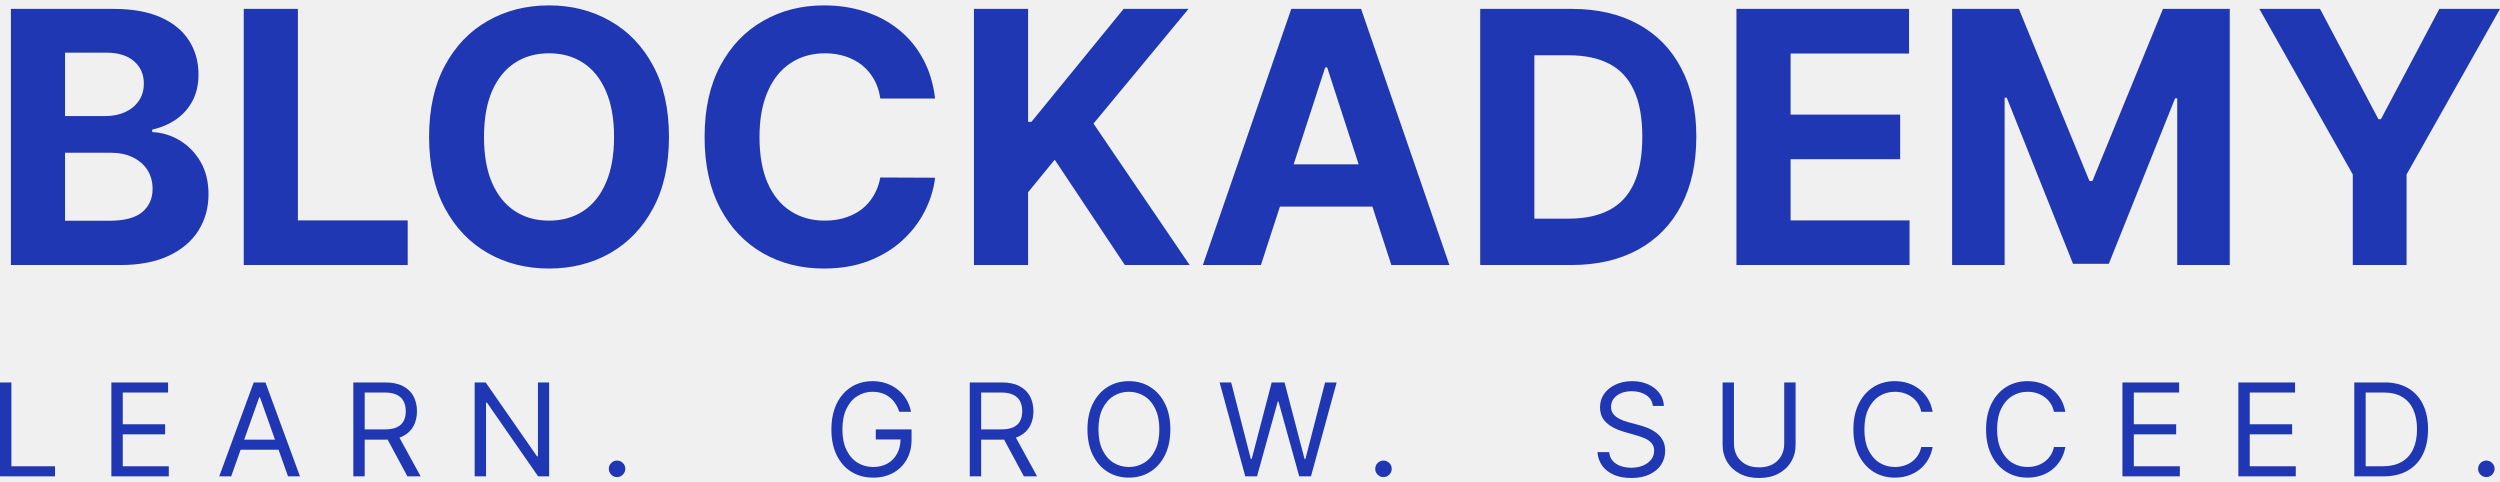
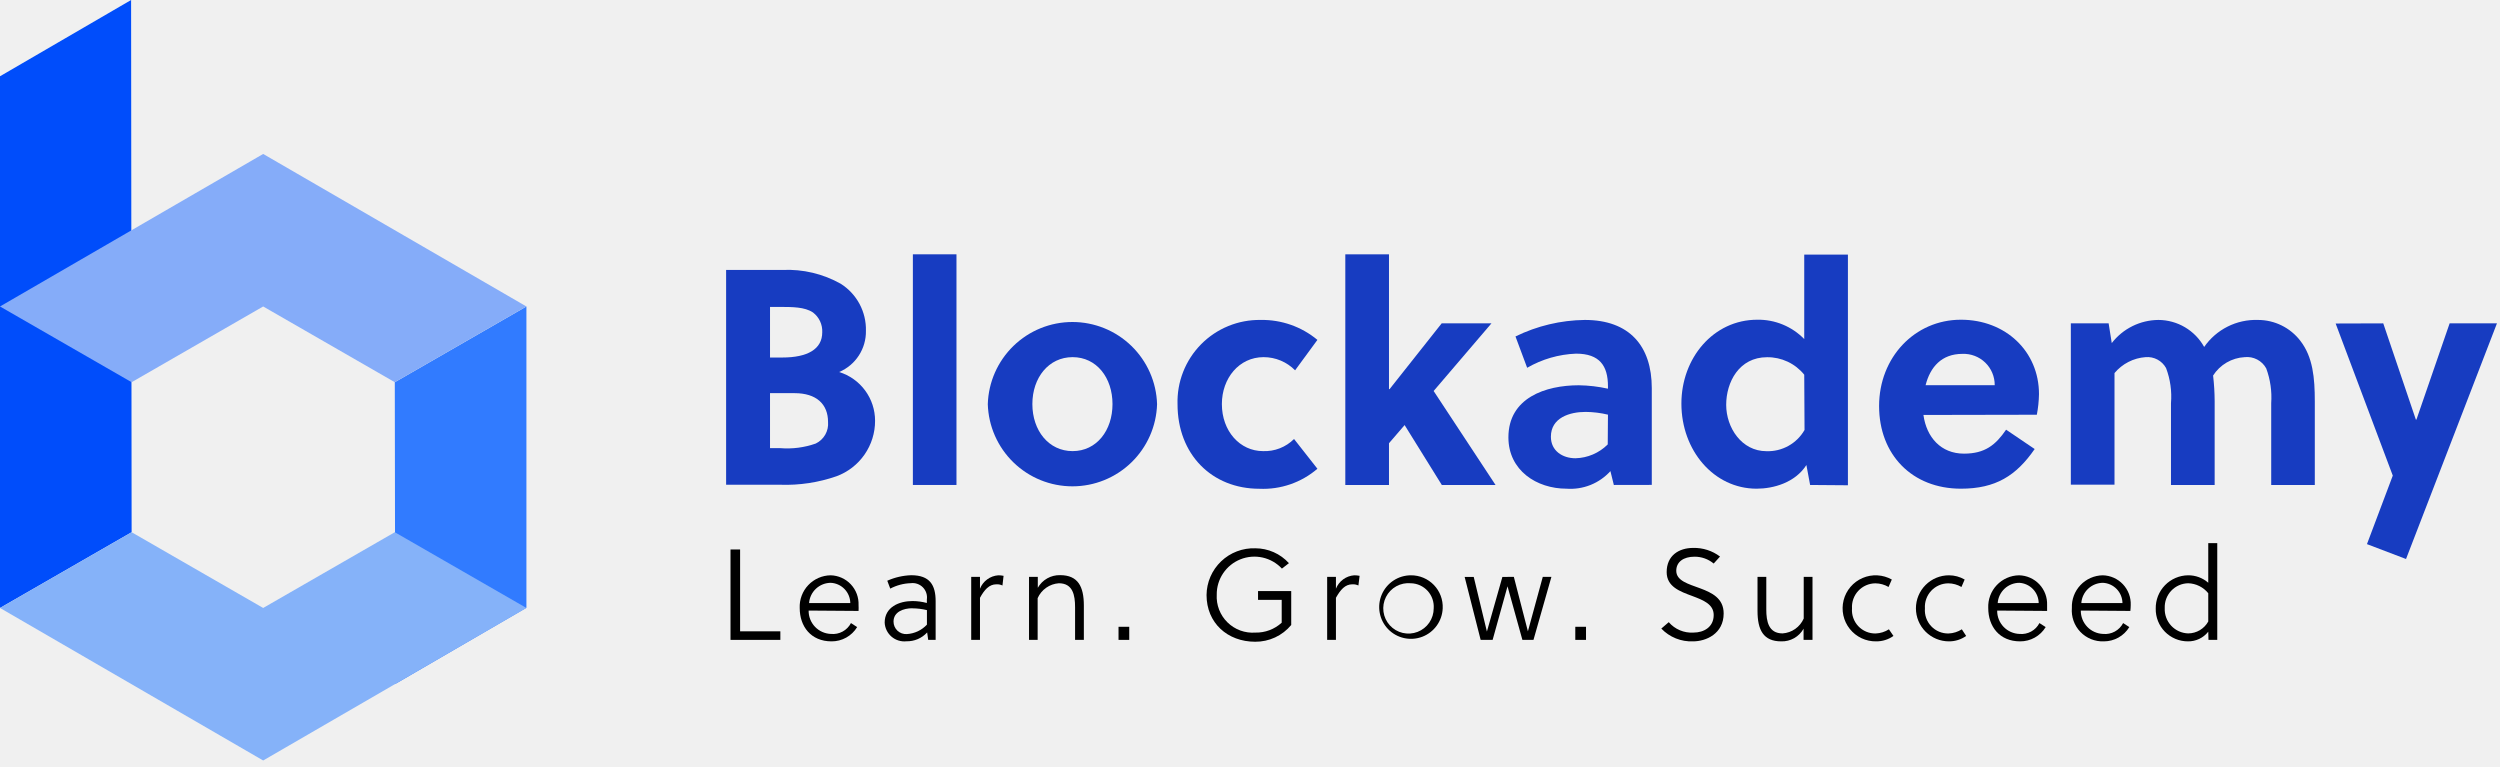
- <svg xmlns="http://www.w3.org/2000/svg" width="187" height="36" viewBox="0 0 187 36" fill="none">
-   <path d="M0.815 19.824V0.665H8.486C9.895 0.665 11.071 0.874 12.013 1.292C12.954 1.709 13.662 2.289 14.136 3.032C14.61 3.768 14.847 4.616 14.847 5.576C14.847 6.325 14.698 6.983 14.398 7.55C14.099 8.112 13.687 8.573 13.163 8.935C12.646 9.29 12.053 9.543 11.386 9.693V9.88C12.116 9.911 12.799 10.117 13.435 10.497C14.077 10.878 14.598 11.411 14.997 12.097C15.396 12.777 15.596 13.588 15.596 14.529C15.596 15.546 15.343 16.453 14.838 17.252C14.339 18.044 13.6 18.671 12.621 19.132C11.642 19.593 10.435 19.824 9 19.824H0.815ZM4.865 16.512H8.168C9.297 16.512 10.12 16.297 10.637 15.867C11.155 15.431 11.414 14.85 11.414 14.127C11.414 13.597 11.286 13.129 11.03 12.724C10.775 12.318 10.41 12 9.936 11.769C9.468 11.539 8.91 11.423 8.261 11.423H4.865V16.512ZM4.865 8.682H7.868C8.423 8.682 8.916 8.586 9.346 8.392C9.783 8.193 10.126 7.912 10.376 7.55C10.631 7.189 10.759 6.755 10.759 6.25C10.759 5.558 10.513 4.999 10.02 4.575C9.534 4.151 8.841 3.939 7.943 3.939H4.865V8.682ZM18.232 19.824V0.665H22.282V16.485H30.496V19.824H18.232ZM50.039 10.245C50.039 12.334 49.643 14.111 48.851 15.577C48.065 17.043 46.993 18.162 45.633 18.936C44.28 19.703 42.758 20.086 41.068 20.086C39.365 20.086 37.837 19.7 36.484 18.926C35.13 18.153 34.061 17.033 33.275 15.568C32.489 14.102 32.096 12.328 32.096 10.245C32.096 8.155 32.489 6.378 33.275 4.912C34.061 3.446 35.13 2.33 36.484 1.563C37.837 0.79 39.365 0.403 41.068 0.403C42.758 0.403 44.28 0.79 45.633 1.563C46.993 2.33 48.065 3.446 48.851 4.912C49.643 6.378 50.039 8.155 50.039 10.245ZM45.932 10.245C45.932 8.891 45.73 7.75 45.324 6.821C44.925 5.891 44.361 5.186 43.631 4.706C42.901 4.226 42.047 3.986 41.068 3.986C40.089 3.986 39.234 4.226 38.504 4.706C37.775 5.186 37.207 5.891 36.802 6.821C36.403 7.75 36.203 8.891 36.203 10.245C36.203 11.598 36.403 12.739 36.802 13.668C37.207 14.598 37.775 15.303 38.504 15.783C39.234 16.263 40.089 16.503 41.068 16.503C42.047 16.503 42.901 16.263 43.631 15.783C44.361 15.303 44.925 14.598 45.324 13.668C45.73 12.739 45.932 11.598 45.932 10.245ZM69.945 7.372H65.847C65.773 6.842 65.62 6.371 65.389 5.96C65.158 5.542 64.862 5.186 64.5 4.893C64.138 4.6 63.721 4.376 63.247 4.22C62.779 4.064 62.271 3.986 61.722 3.986C60.73 3.986 59.866 4.232 59.13 4.725C58.395 5.211 57.824 5.922 57.419 6.858C57.013 7.787 56.81 8.916 56.81 10.245C56.81 11.61 57.013 12.758 57.419 13.687C57.83 14.617 58.404 15.318 59.14 15.792C59.876 16.266 60.727 16.503 61.694 16.503C62.236 16.503 62.738 16.431 63.2 16.288C63.667 16.145 64.082 15.936 64.444 15.661C64.806 15.381 65.105 15.041 65.342 14.642C65.585 14.242 65.754 13.787 65.847 13.276L69.945 13.294C69.839 14.174 69.574 15.022 69.15 15.839C68.732 16.65 68.167 17.376 67.457 18.019C66.752 18.655 65.91 19.16 64.931 19.534C63.958 19.902 62.857 20.086 61.628 20.086C59.919 20.086 58.391 19.7 57.044 18.926C55.703 18.153 54.643 17.033 53.863 15.568C53.09 14.102 52.703 12.328 52.703 10.245C52.703 8.155 53.096 6.378 53.882 4.912C54.668 3.446 55.734 2.33 57.081 1.563C58.429 0.79 59.944 0.403 61.628 0.403C62.738 0.403 63.767 0.559 64.715 0.871C65.669 1.182 66.515 1.638 67.251 2.236C67.987 2.829 68.585 3.556 69.047 4.416C69.514 5.277 69.814 6.262 69.945 7.372ZM72.85 19.824V0.665H76.901V9.113H77.153L84.048 0.665H88.903L81.793 9.244L88.987 19.824H84.141L78.893 11.947L76.901 14.38V19.824H72.85ZM94.316 19.824H89.974L96.588 0.665H101.809L108.414 19.824H104.073L99.273 5.043H99.124L94.316 19.824ZM94.044 12.293H104.297V15.455H94.044V12.293ZM117.512 19.824H110.72V0.665H117.568C119.495 0.665 121.154 1.048 122.545 1.815C123.936 2.576 125.005 3.671 125.753 5.099C126.508 6.527 126.885 8.236 126.885 10.226C126.885 12.222 126.508 13.937 125.753 15.371C125.005 16.806 123.929 17.907 122.526 18.674C121.129 19.441 119.458 19.824 117.512 19.824ZM114.77 16.354H117.343C118.541 16.354 119.548 16.141 120.365 15.717C121.188 15.287 121.806 14.623 122.217 13.725C122.635 12.82 122.844 11.654 122.844 10.226C122.844 8.81 122.635 7.653 122.217 6.755C121.806 5.857 121.191 5.196 120.374 4.772C119.557 4.348 118.55 4.136 117.353 4.136H114.77V16.354ZM129.886 19.824V0.665H142.796V4.005H133.937V8.57H142.132V11.91H133.937V16.485H142.834V19.824H129.886ZM146.017 0.665H151.013L156.289 13.538H156.513L161.79 0.665H166.786V19.824H162.856V7.354H162.697L157.739 19.731H155.063L150.105 7.307H149.946V19.824H146.017V0.665ZM169 0.665H173.538L177.906 8.916H178.093L182.463 0.665H187L180.011 13.051V19.824H175.989V13.051L169 0.665Z" fill="#1F37B3" />
-   <path d="M0 35.631V28.606H0.851V34.876H4.116V35.631H0ZM8.331 35.631V28.606H12.571V29.36H9.182V31.734H12.352V32.489H9.182V34.876H12.626V35.631H8.331ZM17.291 35.631H16.399L18.978 28.606H19.856L22.436 35.631H21.544L19.445 29.717H19.39L17.291 35.631ZM17.62 32.887H21.215V33.641H17.62V32.887ZM26.428 35.631V28.606H28.802C29.351 28.606 29.801 28.7 30.153 28.887C30.505 29.072 30.766 29.327 30.935 29.652C31.105 29.977 31.189 30.346 31.189 30.76C31.189 31.174 31.105 31.541 30.935 31.861C30.766 32.181 30.507 32.433 30.157 32.616C29.807 32.796 29.36 32.887 28.815 32.887H26.895V32.118H28.788C29.163 32.118 29.465 32.063 29.694 31.954C29.925 31.844 30.091 31.688 30.194 31.487C30.3 31.284 30.352 31.041 30.352 30.76C30.352 30.479 30.3 30.233 30.194 30.022C30.089 29.812 29.921 29.65 29.69 29.535C29.459 29.419 29.154 29.36 28.774 29.36H27.279V35.631H26.428ZM29.735 32.475L31.464 35.631H30.476L28.774 32.475H29.735ZM41.075 28.606V35.631H40.252L36.424 30.115H36.355V35.631H35.505V28.606H36.328L40.17 34.135H40.238V28.606H41.075ZM46.156 35.686C45.986 35.686 45.841 35.625 45.72 35.504C45.599 35.383 45.538 35.237 45.538 35.068C45.538 34.899 45.599 34.754 45.72 34.633C45.841 34.511 45.986 34.451 46.156 34.451C46.325 34.451 46.47 34.511 46.591 34.633C46.713 34.754 46.773 34.899 46.773 35.068C46.773 35.18 46.745 35.283 46.688 35.377C46.633 35.471 46.558 35.546 46.465 35.603C46.373 35.658 46.27 35.686 46.156 35.686ZM67.265 30.801C67.19 30.57 67.09 30.363 66.967 30.18C66.845 29.995 66.7 29.837 66.531 29.707C66.364 29.576 66.174 29.477 65.962 29.408C65.749 29.34 65.516 29.305 65.262 29.305C64.846 29.305 64.467 29.413 64.127 29.628C63.785 29.843 63.515 30.16 63.313 30.578C63.112 30.997 63.011 31.51 63.011 32.118C63.011 32.727 63.113 33.24 63.317 33.658C63.52 34.077 63.796 34.394 64.144 34.609C64.491 34.824 64.882 34.931 65.317 34.931C65.719 34.931 66.073 34.845 66.38 34.674C66.689 34.5 66.929 34.255 67.1 33.94C67.274 33.622 67.361 33.248 67.361 32.818L67.622 32.873H65.509V32.118H68.185V32.873C68.185 33.452 68.061 33.955 67.814 34.382C67.569 34.81 67.231 35.142 66.798 35.377C66.369 35.61 65.875 35.727 65.317 35.727C64.695 35.727 64.148 35.581 63.677 35.288C63.208 34.995 62.842 34.579 62.579 34.039C62.319 33.499 62.188 32.859 62.188 32.118C62.188 31.563 62.263 31.063 62.411 30.619C62.562 30.173 62.775 29.794 63.049 29.48C63.324 29.167 63.648 28.927 64.023 28.76C64.398 28.593 64.811 28.51 65.262 28.51C65.632 28.51 65.978 28.566 66.298 28.678C66.62 28.788 66.907 28.944 67.159 29.148C67.413 29.349 67.624 29.59 67.793 29.872C67.962 30.151 68.079 30.46 68.143 30.801H67.265ZM72.539 35.631V28.606H74.913C75.462 28.606 75.912 28.7 76.264 28.887C76.617 29.072 76.877 29.327 77.047 29.652C77.216 29.977 77.301 30.346 77.301 30.76C77.301 31.174 77.216 31.541 77.047 31.861C76.877 32.181 76.618 32.433 76.268 32.616C75.918 32.796 75.471 32.887 74.927 32.887H73.006V32.118H74.899C75.274 32.118 75.576 32.063 75.805 31.954C76.036 31.844 76.203 31.688 76.306 31.487C76.411 31.284 76.464 31.041 76.464 30.76C76.464 30.479 76.411 30.233 76.306 30.022C76.201 29.812 76.032 29.65 75.802 29.535C75.571 29.419 75.265 29.36 74.886 29.36H73.39V35.631H72.539ZM75.846 32.475L77.575 35.631H76.587L74.886 32.475H75.846ZM87.543 32.118C87.543 32.859 87.41 33.499 87.142 34.039C86.874 34.579 86.507 34.995 86.041 35.288C85.574 35.581 85.041 35.727 84.442 35.727C83.843 35.727 83.311 35.581 82.844 35.288C82.377 34.995 82.01 34.579 81.743 34.039C81.475 33.499 81.341 32.859 81.341 32.118C81.341 31.377 81.475 30.737 81.743 30.197C82.01 29.658 82.377 29.241 82.844 28.949C83.311 28.656 83.843 28.51 84.442 28.51C85.041 28.51 85.574 28.656 86.041 28.949C86.507 29.241 86.874 29.658 87.142 30.197C87.41 30.737 87.543 31.377 87.543 32.118ZM86.72 32.118C86.72 31.51 86.618 30.997 86.415 30.578C86.214 30.16 85.94 29.843 85.595 29.628C85.252 29.413 84.868 29.305 84.442 29.305C84.017 29.305 83.632 29.413 83.286 29.628C82.944 29.843 82.67 30.16 82.467 30.578C82.265 30.997 82.165 31.51 82.165 32.118C82.165 32.727 82.265 33.24 82.467 33.658C82.67 34.077 82.944 34.394 83.286 34.609C83.632 34.824 84.017 34.931 84.442 34.931C84.868 34.931 85.252 34.824 85.595 34.609C85.94 34.394 86.214 34.077 86.415 33.658C86.618 33.24 86.72 32.727 86.72 32.118ZM93.147 35.631L91.227 28.606H92.091L93.559 34.327H93.628L95.123 28.606H96.084L97.579 34.327H97.648L99.116 28.606H99.981L98.06 35.631H97.182L95.631 30.033H95.576L94.026 35.631H93.147ZM103.485 35.686C103.316 35.686 103.171 35.625 103.049 35.504C102.928 35.383 102.867 35.237 102.867 35.068C102.867 34.899 102.928 34.754 103.049 34.633C103.171 34.511 103.316 34.451 103.485 34.451C103.654 34.451 103.799 34.511 103.921 34.633C104.042 34.754 104.102 34.899 104.102 35.068C104.102 35.18 104.074 35.283 104.017 35.377C103.962 35.471 103.887 35.546 103.794 35.603C103.702 35.658 103.599 35.686 103.485 35.686ZM123.634 30.362C123.593 30.014 123.426 29.745 123.133 29.552C122.84 29.36 122.481 29.264 122.056 29.264C121.745 29.264 121.473 29.315 121.239 29.415C121.008 29.516 120.828 29.654 120.698 29.83C120.569 30.006 120.506 30.206 120.506 30.431C120.506 30.618 120.55 30.779 120.639 30.914C120.731 31.047 120.847 31.158 120.989 31.247C121.131 31.334 121.28 31.406 121.435 31.463C121.591 31.518 121.733 31.563 121.864 31.597L122.577 31.789C122.76 31.837 122.964 31.903 123.188 31.988C123.415 32.072 123.631 32.188 123.836 32.334C124.044 32.478 124.216 32.664 124.351 32.89C124.486 33.117 124.553 33.394 124.553 33.724C124.553 34.103 124.454 34.446 124.255 34.753C124.058 35.059 123.77 35.303 123.39 35.483C123.013 35.664 122.554 35.754 122.015 35.754C121.512 35.754 121.076 35.673 120.708 35.511C120.342 35.349 120.054 35.122 119.844 34.832C119.635 34.541 119.518 34.204 119.49 33.82H120.368C120.391 34.085 120.48 34.304 120.636 34.478C120.794 34.65 120.993 34.778 121.233 34.862C121.475 34.945 121.736 34.986 122.015 34.986C122.34 34.986 122.631 34.933 122.889 34.828C123.148 34.721 123.353 34.572 123.504 34.382C123.654 34.19 123.73 33.966 123.73 33.71C123.73 33.477 123.665 33.287 123.534 33.141C123.404 32.994 123.233 32.875 123.02 32.784C122.807 32.692 122.577 32.612 122.33 32.544L121.466 32.297C120.917 32.139 120.482 31.914 120.162 31.621C119.842 31.328 119.682 30.945 119.682 30.472C119.682 30.078 119.789 29.735 120.001 29.443C120.216 29.148 120.504 28.919 120.866 28.757C121.229 28.592 121.635 28.51 122.083 28.51C122.536 28.51 122.939 28.591 123.291 28.753C123.643 28.913 123.922 29.133 124.128 29.412C124.336 29.691 124.446 30.008 124.457 30.362H123.634ZM133.46 28.606H134.311V33.257C134.311 33.737 134.198 34.166 133.971 34.544C133.747 34.919 133.43 35.215 133.021 35.432C132.612 35.647 132.131 35.754 131.58 35.754C131.029 35.754 130.549 35.647 130.139 35.432C129.73 35.215 129.412 34.919 129.186 34.544C128.962 34.166 128.85 33.737 128.85 33.257V28.606H129.7V33.188C129.7 33.532 129.776 33.837 129.927 34.104C130.078 34.37 130.293 34.579 130.572 34.732C130.853 34.883 131.189 34.959 131.58 34.959C131.971 34.959 132.307 34.883 132.589 34.732C132.87 34.579 133.085 34.37 133.233 34.104C133.385 33.837 133.46 33.532 133.46 33.188V28.606ZM144.561 30.801H143.71C143.659 30.556 143.571 30.341 143.445 30.156C143.322 29.971 143.171 29.815 142.993 29.69C142.817 29.562 142.621 29.465 142.406 29.401C142.191 29.337 141.967 29.305 141.734 29.305C141.308 29.305 140.923 29.413 140.578 29.628C140.235 29.843 139.962 30.16 139.758 30.578C139.557 30.997 139.456 31.51 139.456 32.118C139.456 32.727 139.557 33.24 139.758 33.658C139.962 34.077 140.235 34.394 140.578 34.609C140.923 34.824 141.308 34.931 141.734 34.931C141.967 34.931 142.191 34.899 142.406 34.835C142.621 34.771 142.817 34.676 142.993 34.55C143.171 34.422 143.322 34.266 143.445 34.08C143.571 33.893 143.659 33.678 143.71 33.435H144.561C144.497 33.794 144.38 34.116 144.211 34.399C144.041 34.683 143.831 34.924 143.579 35.123C143.328 35.32 143.045 35.47 142.732 35.573C142.421 35.675 142.088 35.727 141.734 35.727C141.135 35.727 140.602 35.581 140.135 35.288C139.669 34.995 139.302 34.579 139.034 34.039C138.767 33.499 138.633 32.859 138.633 32.118C138.633 31.377 138.767 30.737 139.034 30.197C139.302 29.658 139.669 29.241 140.135 28.949C140.602 28.656 141.135 28.51 141.734 28.51C142.088 28.51 142.421 28.561 142.732 28.664C143.045 28.767 143.328 28.918 143.579 29.117C143.831 29.314 144.041 29.554 144.211 29.837C144.38 30.118 144.497 30.44 144.561 30.801ZM154.486 30.801H153.635C153.585 30.556 153.497 30.341 153.371 30.156C153.248 29.971 153.097 29.815 152.918 29.69C152.742 29.562 152.547 29.465 152.332 29.401C152.117 29.337 151.893 29.305 151.66 29.305C151.234 29.305 150.849 29.413 150.503 29.628C150.161 29.843 149.887 30.16 149.684 30.578C149.483 30.997 149.382 31.51 149.382 32.118C149.382 32.727 149.483 33.24 149.684 33.658C149.887 34.077 150.161 34.394 150.503 34.609C150.849 34.824 151.234 34.931 151.66 34.931C151.893 34.931 152.117 34.899 152.332 34.835C152.547 34.771 152.742 34.676 152.918 34.55C153.097 34.422 153.248 34.266 153.371 34.08C153.497 33.893 153.585 33.678 153.635 33.435H154.486C154.422 33.794 154.305 34.116 154.136 34.399C153.967 34.683 153.757 34.924 153.505 35.123C153.253 35.32 152.971 35.47 152.658 35.573C152.347 35.675 152.014 35.727 151.66 35.727C151.06 35.727 150.528 35.581 150.061 35.288C149.595 34.995 149.228 34.579 148.96 34.039C148.692 33.499 148.558 32.859 148.558 32.118C148.558 31.377 148.692 30.737 148.96 30.197C149.228 29.658 149.595 29.241 150.061 28.949C150.528 28.656 151.06 28.51 151.66 28.51C152.014 28.51 152.347 28.561 152.658 28.664C152.971 28.767 153.253 28.918 153.505 29.117C153.757 29.314 153.967 29.554 154.136 29.837C154.305 30.118 154.422 30.44 154.486 30.801ZM158.758 35.631V28.606H162.998V29.36H159.609V31.734H162.779V32.489H159.609V34.876H163.053V35.631H158.758ZM167.43 35.631V28.606H171.669V29.36H168.28V31.734H171.45V32.489H168.28V34.876H171.724V35.631H167.43ZM178.269 35.631H176.1V28.606H178.364C179.046 28.606 179.629 28.746 180.114 29.028C180.599 29.307 180.97 29.708 181.229 30.232C181.487 30.753 181.617 31.377 181.617 32.105C181.617 32.836 181.486 33.466 181.225 33.995C180.965 34.521 180.585 34.925 180.086 35.209C179.588 35.49 178.982 35.631 178.269 35.631ZM176.951 34.876H178.214C178.795 34.876 179.276 34.764 179.658 34.54C180.039 34.316 180.324 33.997 180.512 33.583C180.699 33.169 180.793 32.676 180.793 32.105C180.793 31.537 180.701 31.049 180.515 30.64C180.33 30.228 180.053 29.913 179.685 29.693C179.317 29.471 178.858 29.36 178.309 29.36H176.951V34.876ZM185.978 35.686C185.809 35.686 185.663 35.625 185.542 35.504C185.421 35.383 185.361 35.237 185.361 35.068C185.361 34.899 185.421 34.754 185.542 34.633C185.663 34.511 185.809 34.451 185.978 34.451C186.147 34.451 186.293 34.511 186.414 34.633C186.535 34.754 186.596 34.899 186.596 35.068C186.596 35.18 186.567 35.283 186.51 35.377C186.455 35.471 186.38 35.546 186.287 35.603C186.195 35.658 186.092 35.686 185.978 35.686Z" fill="#1F37B3" />
+ <svg xmlns="http://www.w3.org/2000/svg" width="336" height="103" viewBox="0 0 336 103" fill="none">
+   <g clip-path="url(#clip0_1181_1643)">
+     <path d="M70.75 81.68L53.12 91.93L53.06 51.37L70.75 41.19V81.68Z" fill="#317BFF" />
+     <path d="M98.18 86V73.85H99.47V84.85H104.88V86H98.18Z" fill="black" />
+     <path d="M108.68 82.06C108.669 82.872 108.977 83.656 109.538 84.243C110.099 84.83 110.868 85.174 111.68 85.2C112.223 85.253 112.769 85.143 113.249 84.882C113.728 84.622 114.119 84.224 114.37 83.74L115.2 84.28C114.841 84.87 114.336 85.356 113.733 85.693C113.13 86.029 112.45 86.204 111.76 86.2C108.99 86.2 107.48 84.2 107.48 81.71C107.457 81.148 107.547 80.586 107.745 80.059C107.942 79.532 108.243 79.05 108.63 78.641C109.017 78.231 109.481 77.904 109.997 77.677C110.512 77.45 111.067 77.329 111.63 77.32C112.141 77.332 112.644 77.445 113.111 77.653C113.578 77.861 113.998 78.16 114.348 78.532C114.698 78.904 114.971 79.343 115.149 79.821C115.328 80.3 115.41 80.809 115.39 81.32C115.404 81.583 115.404 81.847 115.39 82.11L108.68 82.06ZM111.68 78.33C110.937 78.328 110.221 78.607 109.675 79.112C109.13 79.617 108.796 80.309 108.74 81.05H114.28C114.271 80.347 113.993 79.674 113.504 79.168C113.016 78.663 112.352 78.363 111.65 78.33H111.68Z" fill="black" />
+     <path d="M124.61 85C124.258 85.385 123.828 85.689 123.348 85.895C122.869 86.1 122.351 86.201 121.83 86.19C121.471 86.229 121.107 86.193 120.762 86.086C120.417 85.979 120.097 85.803 119.823 85.568C119.549 85.333 119.325 85.044 119.166 84.719C119.008 84.395 118.917 84.041 118.9 83.68C118.9 81.59 120.84 80.78 122.65 80.78C123.298 80.785 123.943 80.873 124.57 81.04V80.57C124.613 80.275 124.586 79.975 124.493 79.691C124.4 79.408 124.243 79.151 124.034 78.939C123.825 78.726 123.569 78.566 123.287 78.469C123.006 78.372 122.705 78.341 122.41 78.38C121.446 78.41 120.502 78.66 119.65 79.11L119.25 78.05C120.262 77.598 121.352 77.347 122.46 77.31C124.97 77.31 125.75 78.63 125.75 80.81V86H124.75L124.61 85ZM122.61 81.75C121.44 81.75 120.09 82.22 120.09 83.54C120.089 83.77 120.136 83.998 120.227 84.209C120.319 84.421 120.452 84.611 120.62 84.769C120.788 84.926 120.986 85.047 121.203 85.125C121.42 85.203 121.65 85.235 121.88 85.22C122.91 85.161 123.877 84.706 124.58 83.95V82C123.932 81.843 123.267 81.762 122.6 81.76L122.61 81.75Z" fill="black" />
+     <path d="M131.71 79.12C131.91 78.619 132.246 78.185 132.681 77.867C133.116 77.548 133.632 77.359 134.17 77.32C134.408 77.319 134.646 77.343 134.88 77.39L134.73 78.69C134.48 78.573 134.206 78.518 133.93 78.53C132.93 78.53 132.31 79.26 131.71 80.34V86H130.53V77.53H131.71V79.12Z" fill="black" />
+     <path d="M139.48 77.53V79C139.779 78.471 140.216 78.034 140.745 77.734C141.273 77.435 141.873 77.285 142.48 77.3C144.89 77.3 145.67 78.84 145.67 81.39V86H144.49V81.6C144.49 80.01 144.2 78.39 142.31 78.39C141.698 78.432 141.109 78.641 140.607 78.993C140.105 79.346 139.708 79.829 139.46 80.39V86H138.3V77.53H139.48Z" fill="black" />
+     <path d="M150.33 86V84.24H151.77V86H150.33Z" fill="black" />
+     <path d="M169.08 80.62V79.44H173.54V84C172.95 84.71 172.21 85.281 171.373 85.67C170.536 86.059 169.623 86.257 168.7 86.25C164.97 86.25 162.16 83.72 162.16 79.97C162.167 79.124 162.344 78.287 162.68 77.51C163.016 76.734 163.504 76.032 164.115 75.447C164.727 74.861 165.449 74.404 166.24 74.103C167.031 73.801 167.874 73.661 168.72 73.69C169.569 73.691 170.409 73.869 171.186 74.214C171.963 74.558 172.659 75.061 173.23 75.69L172.29 76.42C171.594 75.674 170.689 75.156 169.694 74.933C168.699 74.711 167.659 74.794 166.712 75.173C165.765 75.551 164.955 76.207 164.387 77.054C163.819 77.901 163.52 78.9 163.53 79.92C163.491 80.608 163.599 81.296 163.848 81.938C164.096 82.581 164.479 83.163 164.97 83.645C165.461 84.128 166.05 84.501 166.696 84.738C167.343 84.975 168.033 85.071 168.72 85.02C170.027 85.05 171.296 84.573 172.26 83.69V80.62H169.08Z" fill="black" />
+     <path d="M179.55 79.12C179.75 78.619 180.086 78.185 180.521 77.867C180.956 77.548 181.472 77.359 182.01 77.32C182.252 77.32 182.493 77.343 182.73 77.39L182.57 78.69C182.32 78.573 182.046 78.518 181.77 78.53C180.77 78.53 180.16 79.26 179.55 80.34V86H178.37V77.53H179.55V79.12Z" fill="black" />
+     <path d="M193.9 81.76C193.867 82.596 193.588 83.405 193.099 84.084C192.61 84.764 191.932 85.284 191.15 85.582C190.367 85.879 189.514 85.94 188.698 85.756C187.881 85.573 187.136 85.153 186.556 84.55C185.975 83.946 185.585 83.186 185.434 82.362C185.282 81.539 185.376 80.689 185.704 79.919C186.031 79.149 186.578 78.492 187.276 78.029C187.974 77.567 188.793 77.321 189.63 77.32C190.206 77.317 190.777 77.43 191.308 77.655C191.838 77.879 192.318 78.209 192.717 78.624C193.117 79.039 193.428 79.531 193.631 80.07C193.834 80.609 193.926 81.184 193.9 81.76ZM189.63 78.39C188.948 78.323 188.263 78.465 187.663 78.795C187.063 79.126 186.578 79.63 186.271 80.242C185.963 80.854 185.848 81.544 185.941 82.223C186.034 82.901 186.33 83.536 186.79 84.043C187.25 84.55 187.853 84.905 188.52 85.063C189.186 85.22 189.885 85.172 190.523 84.925C191.162 84.678 191.711 84.244 192.097 83.679C192.484 83.114 192.691 82.445 192.69 81.76C192.72 81.336 192.663 80.91 192.524 80.508C192.385 80.106 192.166 79.736 191.88 79.421C191.594 79.106 191.247 78.853 190.86 78.675C190.474 78.498 190.055 78.401 189.63 78.39Z" fill="black" />
+     <path d="M203.46 77.53L205.35 84.85L207.35 77.53H208.51L206.1 86H204.61L202.61 78.8L200.61 86H199L196.85 77.54H198.07L199.84 84.88L201.92 77.54L203.46 77.53Z" fill="black" />
+     <path d="M211.72 86V84.24H213.16V86H211.72Z" fill="black" />
+     <path d="M227.74 74.82C226.25 74.82 225.29 75.53 225.29 76.71C225.29 78.06 226.91 78.48 228.5 79.07C230.09 79.66 231.66 80.42 231.66 82.45C231.66 85.18 229.28 86.2 227.55 86.2C226.757 86.233 225.966 86.097 225.229 85.801C224.493 85.504 223.828 85.054 223.28 84.48L224.28 83.62C224.688 84.093 225.2 84.466 225.776 84.708C226.352 84.951 226.976 85.058 227.6 85.02C228.98 85.02 230.32 84.29 230.32 82.66C230.32 81.21 228.93 80.66 227.46 80.11C225.79 79.49 224 78.86 224 76.89C224 74.66 225.65 73.64 227.56 73.64C228.86 73.608 230.132 74.017 231.17 74.8L230.32 75.74C229.595 75.139 228.682 74.813 227.74 74.82Z" fill="black" />
+     <path d="M242.4 86V84.5C242.103 85.03 241.666 85.469 241.137 85.769C240.608 86.068 240.008 86.217 239.4 86.2C236.99 86.2 236.21 84.66 236.21 82.11V77.53H237.39V81.92C237.39 83.51 237.69 85.13 239.58 85.13C240.191 85.088 240.779 84.879 241.279 84.527C241.78 84.174 242.175 83.691 242.42 83.13V77.53H243.6V86H242.4Z" fill="black" />
+     <path d="M254.48 85.47C253.806 85.95 252.998 86.205 252.17 86.2C251.488 86.213 250.812 86.069 250.194 85.778C249.577 85.487 249.034 85.058 248.61 84.524C248.185 83.99 247.889 83.365 247.745 82.698C247.601 82.031 247.613 81.34 247.779 80.678C247.946 80.016 248.262 79.401 248.705 78.882C249.147 78.362 249.704 77.952 250.331 77.682C250.957 77.412 251.638 77.291 252.32 77.327C253.001 77.363 253.665 77.556 254.26 77.89L253.82 78.89C253.284 78.573 252.673 78.404 252.05 78.4C251.619 78.403 251.193 78.494 250.798 78.668C250.403 78.841 250.048 79.094 249.754 79.409C249.46 79.724 249.234 80.096 249.089 80.502C248.944 80.908 248.883 81.34 248.91 81.77C248.876 82.205 248.934 82.642 249.08 83.054C249.225 83.465 249.455 83.841 249.754 84.159C250.054 84.476 250.416 84.727 250.818 84.896C251.221 85.065 251.654 85.148 252.09 85.14C252.723 85.115 253.337 84.922 253.87 84.58L254.48 85.47Z" fill="black" />
+     <path d="M264.25 85.47C263.576 85.95 262.768 86.205 261.94 86.2C260.762 86.2 259.633 85.732 258.8 84.9C257.968 84.067 257.5 82.938 257.5 81.76C257.5 80.582 257.968 79.453 258.8 78.621C259.633 77.788 260.762 77.32 261.94 77.32C262.681 77.321 263.409 77.518 264.05 77.89L263.62 78.89C263.084 78.573 262.473 78.404 261.85 78.4C261.418 78.402 260.992 78.492 260.596 78.665C260.201 78.838 259.845 79.09 259.551 79.406C259.257 79.722 259.03 80.094 258.886 80.501C258.741 80.907 258.681 81.339 258.71 81.77C258.675 82.205 258.732 82.643 258.876 83.055C259.021 83.467 259.251 83.844 259.551 84.162C259.85 84.48 260.214 84.731 260.617 84.899C261.019 85.068 261.453 85.15 261.89 85.14C262.523 85.115 263.137 84.922 263.67 84.58L264.25 85.47Z" fill="black" />
+     <path d="M268.42 82.06C268.409 82.872 268.717 83.656 269.278 84.243C269.839 84.83 270.608 85.174 271.42 85.2C271.961 85.253 272.506 85.142 272.984 84.881C273.462 84.621 273.85 84.224 274.1 83.74L274.94 84.28C274.581 84.87 274.075 85.356 273.473 85.693C272.87 86.029 272.19 86.204 271.5 86.2C268.73 86.2 267.22 84.2 267.22 81.71C267.196 81.148 267.285 80.587 267.481 80.06C267.677 79.533 267.977 79.05 268.363 78.641C268.749 78.232 269.213 77.904 269.728 77.677C270.243 77.45 270.797 77.329 271.36 77.32C271.872 77.33 272.376 77.442 272.844 77.65C273.312 77.858 273.734 78.156 274.085 78.529C274.436 78.901 274.709 79.34 274.888 79.819C275.068 80.298 275.15 80.809 275.13 81.32C275.13 81.6 275.13 81.95 275.13 82.11L268.42 82.06ZM271.42 78.33C270.678 78.328 269.963 78.608 269.419 79.113C268.875 79.618 268.543 80.31 268.49 81.05H274C273.991 80.349 273.715 79.677 273.228 79.172C272.741 78.667 272.081 78.366 271.38 78.33H271.42Z" fill="black" />
+     <path d="M279.66 82.06C279.652 82.871 279.961 83.654 280.521 84.24C281.082 84.827 281.849 85.171 282.66 85.2C283.203 85.253 283.749 85.143 284.229 84.882C284.708 84.622 285.099 84.224 285.35 83.74L286.18 84.28C285.822 84.868 285.318 85.354 284.717 85.691C284.116 86.027 283.439 86.202 282.75 86.2C282.164 86.222 281.579 86.119 281.035 85.898C280.492 85.678 280.001 85.344 279.595 84.92C279.19 84.496 278.879 83.99 278.683 83.437C278.488 82.883 278.412 82.295 278.46 81.71C278.437 81.148 278.527 80.586 278.725 80.059C278.922 79.532 279.223 79.05 279.61 78.641C279.997 78.231 280.461 77.904 280.976 77.677C281.492 77.45 282.047 77.329 282.61 77.32C283.121 77.332 283.624 77.445 284.091 77.653C284.558 77.861 284.978 78.16 285.328 78.532C285.678 78.904 285.95 79.343 286.129 79.821C286.308 80.3 286.39 80.809 286.37 81.32C286.367 81.584 286.351 81.848 286.32 82.11L279.66 82.06ZM282.66 78.33C281.918 78.328 281.203 78.608 280.659 79.113C280.115 79.618 279.783 80.31 279.73 81.05H285.26C285.251 80.347 284.973 79.674 284.484 79.168C283.996 78.663 283.332 78.363 282.63 78.33H282.66Z" fill="black" />
+     <path d="M296.79 84.9C296.465 85.311 296.05 85.643 295.576 85.868C295.103 86.094 294.584 86.207 294.06 86.2C293.485 86.201 292.916 86.088 292.385 85.867C291.854 85.645 291.373 85.32 290.97 84.91C290.567 84.5 290.249 84.014 290.036 83.48C289.824 82.946 289.719 82.375 289.73 81.8C289.719 81.22 289.824 80.643 290.037 80.103C290.25 79.563 290.568 79.071 290.973 78.655C291.377 78.238 291.86 77.906 292.393 77.677C292.926 77.448 293.5 77.326 294.08 77.32C295.075 77.311 296.039 77.666 296.79 78.32V73H298V86H296.82L296.79 84.9ZM296.79 79.73C296.465 79.326 296.056 78.997 295.592 78.766C295.127 78.535 294.618 78.406 294.1 78.39C293.672 78.396 293.249 78.488 292.856 78.661C292.464 78.833 292.11 79.082 291.816 79.394C291.521 79.705 291.292 80.072 291.141 80.473C290.991 80.874 290.923 81.302 290.94 81.73C290.92 82.162 290.986 82.593 291.135 82.999C291.283 83.405 291.512 83.777 291.806 84.094C292.1 84.41 292.455 84.665 292.849 84.843C293.242 85.021 293.668 85.118 294.1 85.13C294.65 85.126 295.189 84.976 295.662 84.694C296.134 84.413 296.524 84.011 296.79 83.53V79.73Z" fill="black" />
+     <path d="M105.18 36.28C107.909 36.156 110.619 36.8 113 38.14C114.061 38.812 114.931 39.747 115.523 40.855C116.115 41.962 116.411 43.204 116.38 44.46C116.401 45.637 116.07 46.794 115.428 47.781C114.787 48.769 113.864 49.541 112.78 50C114.181 50.432 115.407 51.303 116.276 52.484C117.146 53.665 117.613 55.094 117.61 56.56C117.612 58.179 117.119 59.759 116.196 61.089C115.274 62.419 113.967 63.435 112.45 64C110.01 64.851 107.433 65.241 104.85 65.15H97.59V36.28H105.18ZM103.49 48.05H105.14C108.53 48.05 110.51 46.93 110.51 44.66C110.534 44.149 110.434 43.641 110.218 43.177C110.002 42.714 109.677 42.31 109.27 42C108.16 41.25 106.51 41.25 104.65 41.25H103.49V48.05ZM103.49 60.23H104.85C106.473 60.364 108.105 60.153 109.64 59.61C110.175 59.351 110.619 58.937 110.913 58.421C111.208 57.905 111.339 57.312 111.29 56.72C111.29 54.32 109.73 52.84 106.79 52.84H103.49V60.23Z" fill="#173CC1" />
+     <path d="M128.55 65.18H122.69V34.18H128.55V65.18Z" fill="#173CC1" />
+     <path d="M155.51 54.32C155.422 57.279 154.185 60.086 152.062 62.148C149.938 64.21 147.095 65.363 144.135 65.363C141.175 65.363 138.332 64.21 136.208 62.148C134.085 60.086 132.848 57.279 132.76 54.32C132.848 51.362 134.085 48.554 136.208 46.492C138.332 44.431 141.175 43.277 144.135 43.277C147.095 43.277 149.938 44.431 152.062 46.492C154.185 48.554 155.422 51.362 155.51 54.32ZM144.16 48C140.94 48 138.75 50.76 138.75 54.31C138.75 57.86 140.94 60.63 144.16 60.63C147.38 60.63 149.52 57.86 149.52 54.31C149.52 50.76 147.38 48 144.16 48Z" fill="#173CC1" />
+     <path d="M177.06 63C174.898 64.859 172.108 65.821 169.26 65.69C162.86 65.69 158.26 61.06 158.26 54.33C158.215 52.844 158.472 51.365 159.015 49.981C159.558 48.598 160.375 47.339 161.418 46.28C162.461 45.221 163.708 44.384 165.083 43.821C166.458 43.257 167.934 42.978 169.42 43C172.206 42.948 174.917 43.899 177.06 45.68L174.06 49.77C173.508 49.209 172.849 48.764 172.123 48.46C171.397 48.156 170.617 48 169.83 48C166.53 48 164.22 50.84 164.22 54.31C164.22 57.95 166.65 60.63 169.75 60.63C170.52 60.66 171.288 60.531 172.005 60.251C172.723 59.97 173.375 59.544 173.92 59L177.06 63Z" fill="#173CC1" />
+     <path d="M193.78 65.18L188.78 57.13L186.68 59.57V65.18H180.81V34.18H186.68V52.3H186.76L193.76 43.46H200.45L192.68 52.55L201 65.18H193.78Z" fill="#173CC1" />
+     <path d="M216.9 65.18L216.44 63.32C215.7 64.136 214.785 64.772 213.762 65.181C212.74 65.59 211.638 65.76 210.54 65.68C206.54 65.68 202.73 63.24 202.73 58.78C202.73 53.46 207.73 51.78 212.19 51.78C213.509 51.799 214.822 51.953 216.11 52.24V51.91C216.11 49.18 215 47.53 211.82 47.53C209.508 47.619 207.253 48.271 205.25 49.43L203.68 45.22C206.583 43.797 209.767 43.039 213 43C219 43 222 46.51 222 52.17V65.17L216.9 65.18ZM216.11 55.73C215.127 55.494 214.121 55.37 213.11 55.36C210.96 55.36 208.44 56.14 208.44 58.7C208.44 60.6 210.01 61.59 211.75 61.59C213.378 61.547 214.928 60.882 216.08 59.73L216.11 55.73Z" fill="#173CC1" />
+     <path d="M243.28 65.18L242.78 62.5C241.25 64.89 238.32 65.68 236.09 65.68C230.35 65.68 225.98 60.56 225.98 54.24C225.98 48.13 230.27 42.97 236.18 42.97C237.353 42.951 238.518 43.172 239.603 43.619C240.688 44.066 241.671 44.73 242.49 45.57V34.22H248.36V65.22L243.28 65.18ZM242.49 50.36C241.888 49.616 241.126 49.018 240.26 48.611C239.394 48.204 238.447 47.998 237.49 48.01C233.74 48.01 232 51.35 232 54.41C232 57.47 234.07 60.64 237.41 60.64C238.442 60.675 239.464 60.428 240.366 59.926C241.268 59.424 242.016 58.685 242.53 57.79L242.49 50.36Z" fill="#173CC1" />
+     <path d="M258.51 55.77C258.92 58.77 260.86 60.97 263.96 60.97C266.77 60.97 268.21 59.81 269.62 57.75L273.46 60.35C270.98 63.94 268.21 65.68 263.55 65.68C256.98 65.68 252.55 61.1 252.55 54.57C252.55 48.04 257.34 42.97 263.55 42.97C269.55 42.97 274.04 47.22 274.04 52.97C274.023 53.9 273.926 54.827 273.75 55.74L258.51 55.77ZM268.09 51.77C268.095 51.205 267.984 50.645 267.766 50.123C267.548 49.602 267.226 49.13 266.821 48.737C266.415 48.343 265.934 48.036 265.406 47.834C264.878 47.631 264.315 47.538 263.75 47.56C260.94 47.56 259.42 49.34 258.8 51.77H268.09Z" fill="#173CC1" />
+     <path d="M305.25 65.18V54.18C305.36 52.593 305.131 51.002 304.58 49.51C304.301 49.001 303.878 48.586 303.364 48.318C302.849 48.049 302.267 47.938 301.69 48C300.836 48.044 300.006 48.292 299.266 48.721C298.527 49.151 297.901 49.75 297.44 50.47C297.573 51.608 297.644 52.754 297.65 53.9V65.18H291.78V54.18C291.912 52.58 291.687 50.971 291.12 49.47C290.852 48.983 290.449 48.585 289.959 48.324C289.469 48.063 288.913 47.951 288.36 48C287.557 48.059 286.774 48.278 286.057 48.646C285.341 49.014 284.706 49.522 284.19 50.14V65.14H278.32V43.46H283.4L283.82 46.11C284.561 45.15 285.511 44.372 286.597 43.833C287.683 43.294 288.878 43.009 290.09 43C291.345 43.005 292.576 43.343 293.657 43.981C294.738 44.619 295.629 45.533 296.24 46.63C297.045 45.468 298.129 44.528 299.392 43.894C300.655 43.259 302.058 42.952 303.47 43C304.572 42.999 305.66 43.252 306.648 43.739C307.637 44.226 308.5 44.935 309.17 45.81C310.86 47.99 311.11 50.81 311.11 53.94V65.18H305.25Z" fill="#173CC1" />
+     <path d="M320.31 43.46L324.69 56.39H324.77L329.23 43.46H335.59L323.37 75.13L318.12 73.13L321.59 63.92L313.91 43.48L320.31 43.46Z" fill="#173CC1" />
+     <path d="M0 10.25L17.62 0L17.69 71.53L0 81.71V10.25Z" fill="#004DFB" />
+     <path d="M0 81.71L17.69 71.53L35.37 81.71L53.06 71.53L70.75 81.71L35.37 102.21L0 81.71Z" fill="#85B2F9" />
+     <path d="M70.75 41.19L53.06 51.37L35.37 41.19L17.69 51.37L0 41.19L35.37 20.69L70.75 41.19Z" fill="#85ACF9" />
+   </g>
+   <defs>
+     <clipPath id="clip0_1181_1643">
+       <rect width="335.59" height="102.21" fill="white" />
+     </clipPath>
+   </defs>
</svg>
